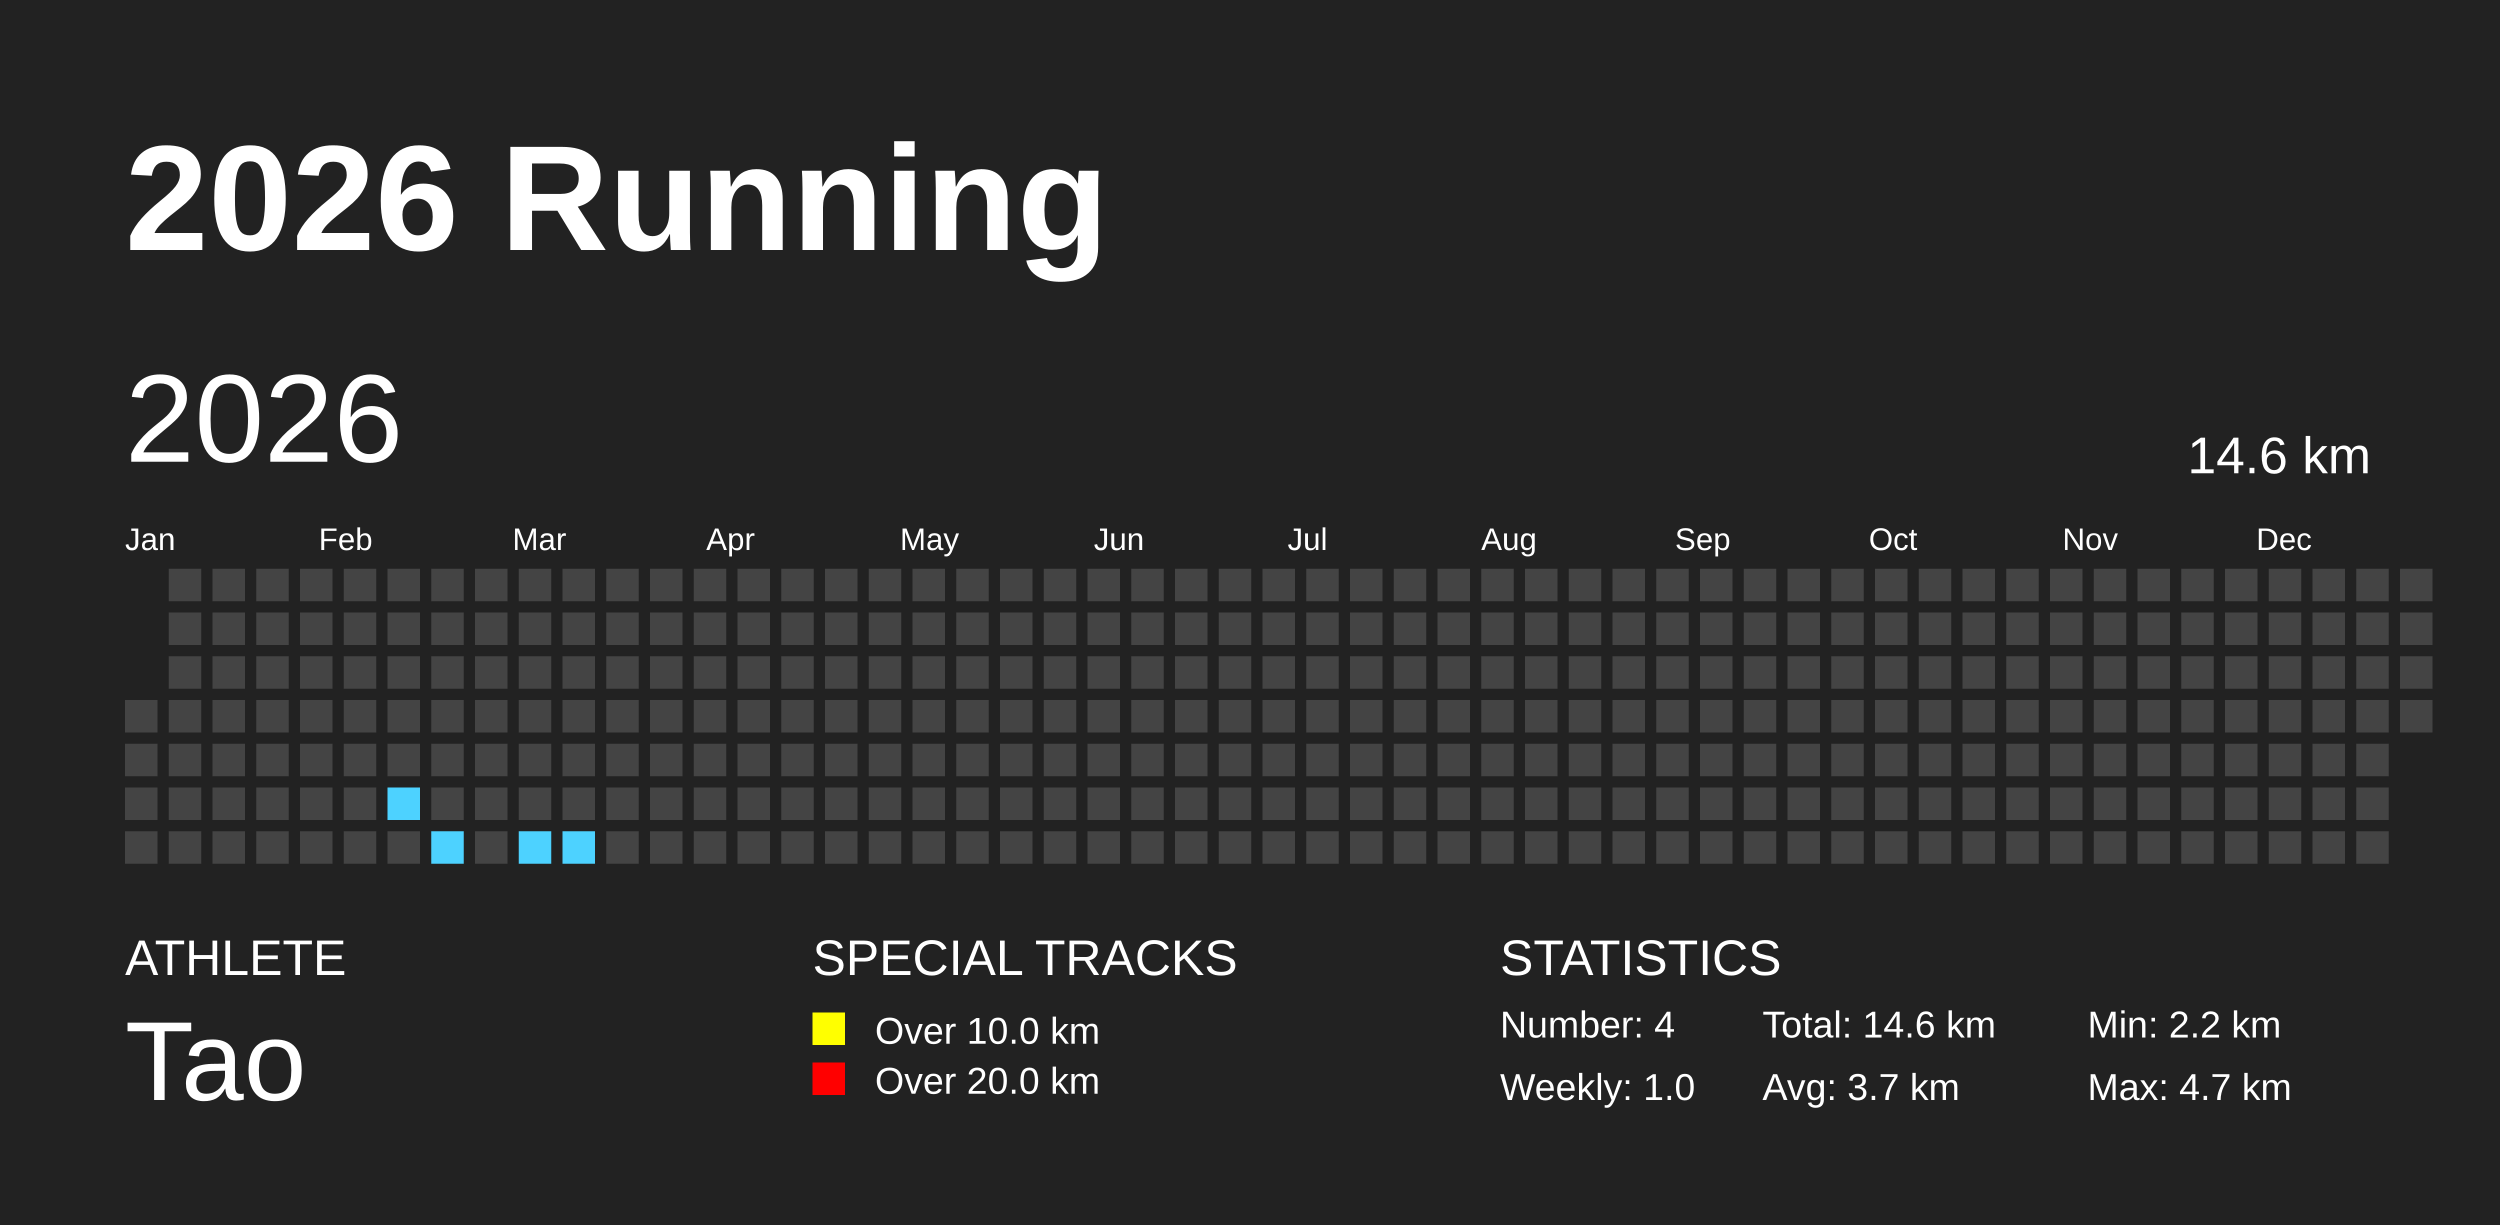
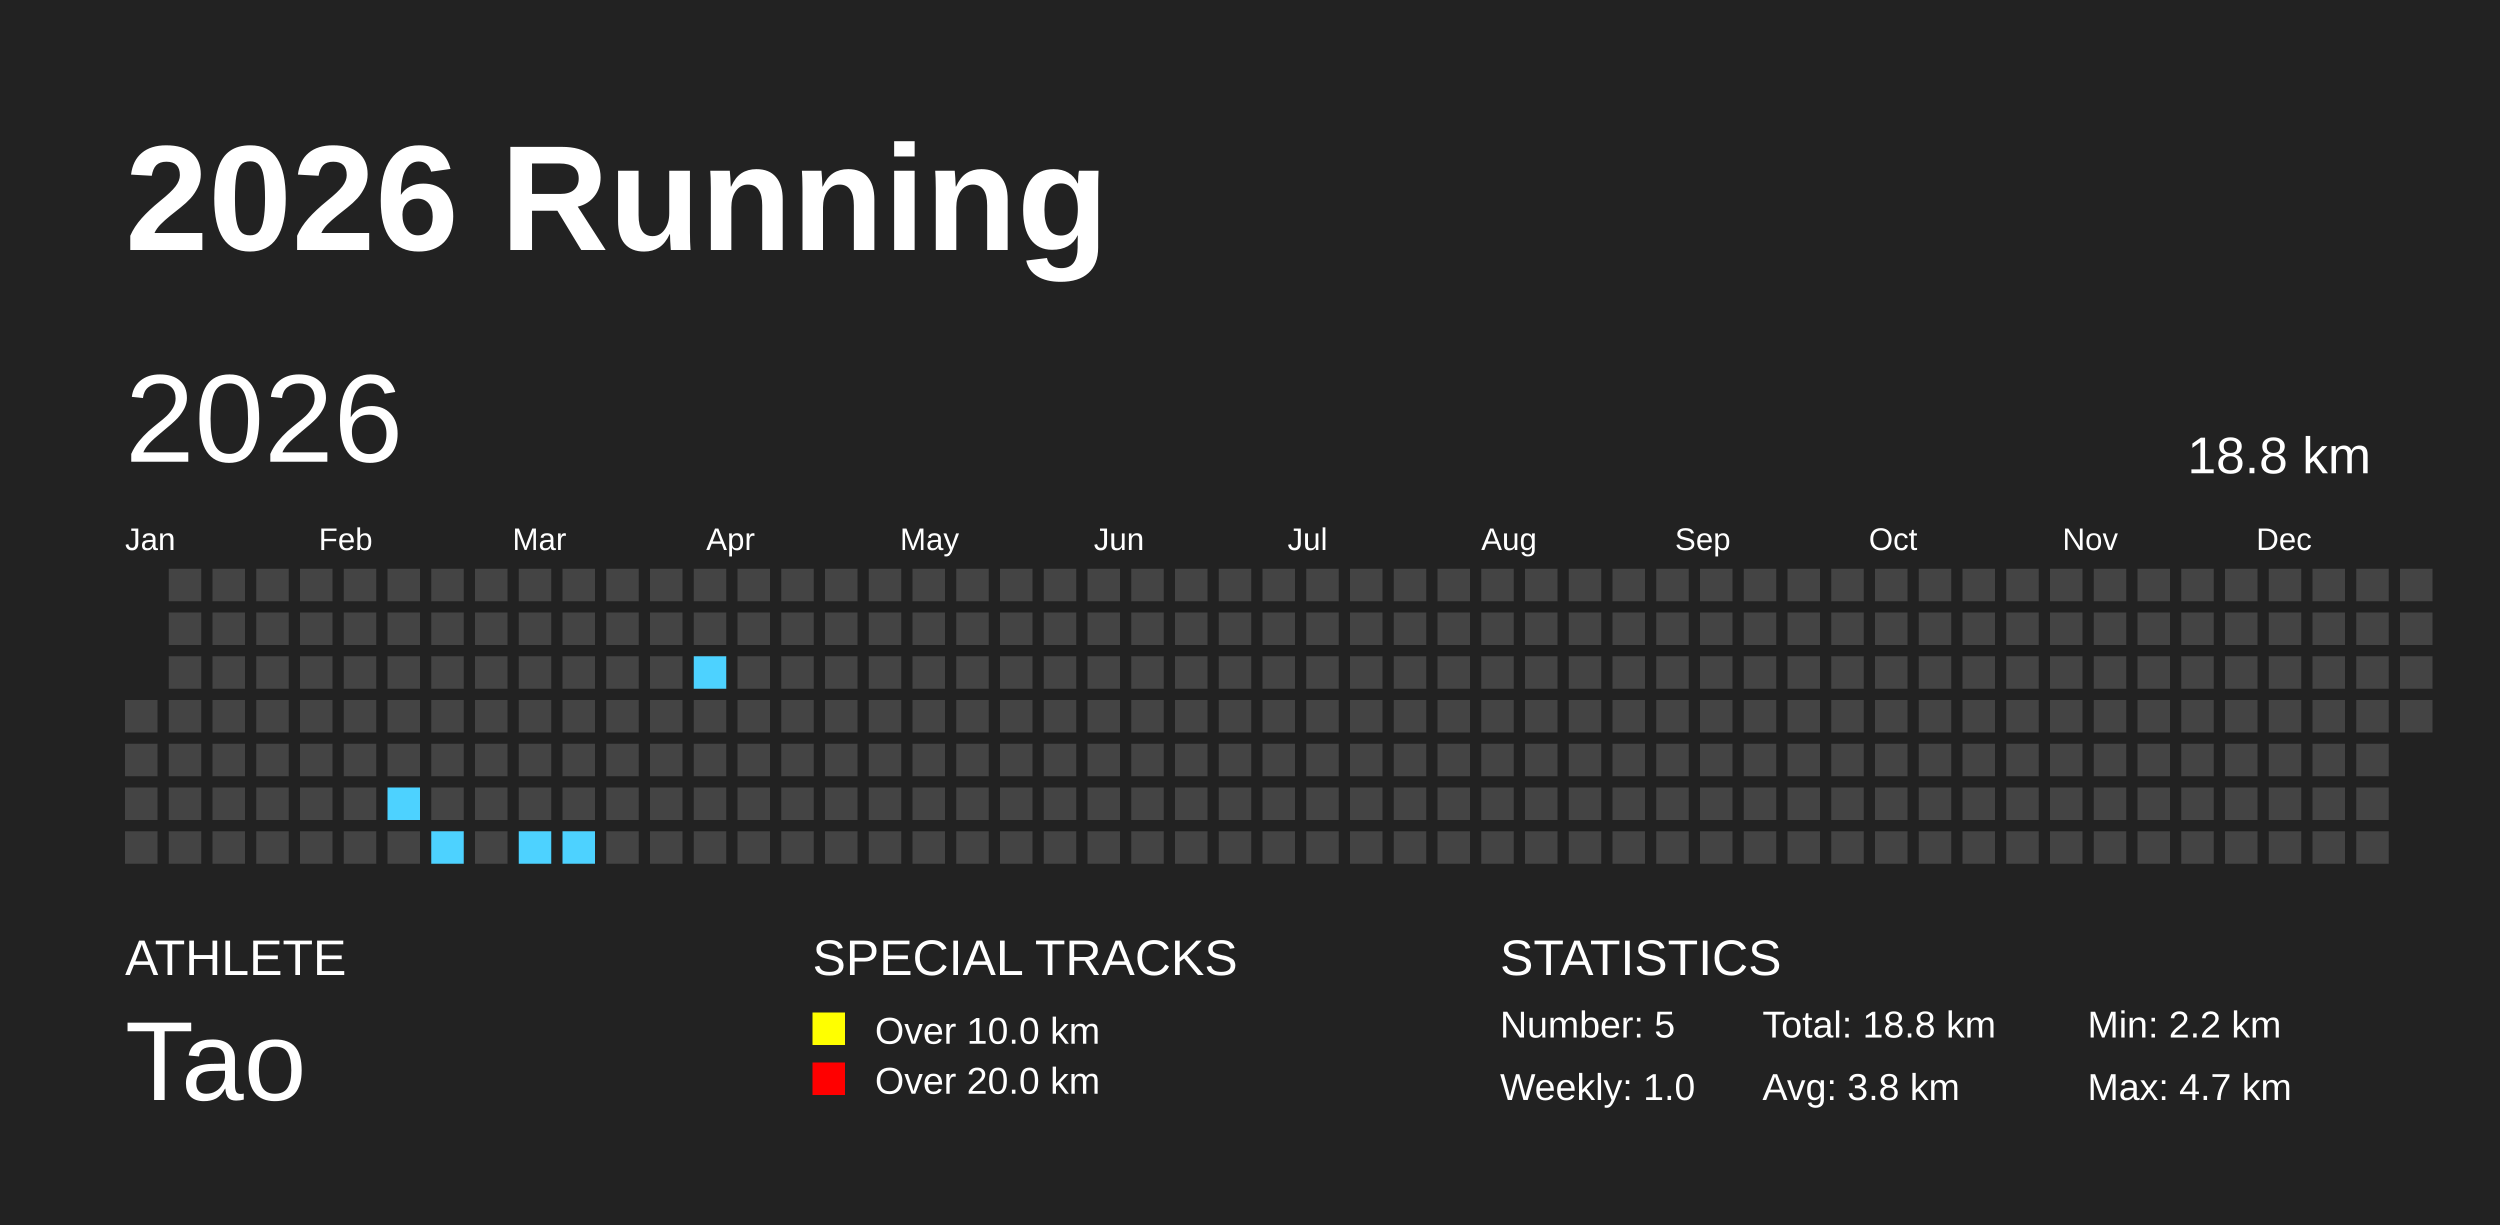
<svg xmlns="http://www.w3.org/2000/svg" baseProfile="full" height="98mm" version="1.1" viewBox="0,0,200,98" width="200mm">
  <defs />
  <rect fill="#222222" height="98" width="200" x="0" y="0" />
  <text fill="#FFFFFF" style="font-size:12px; font-family:Arial; font-weight:bold;" x="10" y="20">2026 Running</text>
  <text fill="#FFFFFF" style="font-size:4px; font-family:Arial" x="10" y="78">ATHLETE</text>
  <text fill="#FFFFFF" style="font-size:9px; font-family:Arial" x="10" y="88">Tao</text>
  <text fill="#FFFFFF" style="font-size:4px; font-family:Arial" x="65" y="78">SPECIAL TRACKS</text>
  <rect fill="yellow" height="2.6" width="2.6" x="65" y="81" />
  <text fill="#FFFFFF" style="font-size:3px; font-family:Arial" x="70" y="83.5">Over 10.0 km</text>
  <rect fill="red" height="2.6" width="2.6" x="65" y="85" />
  <text fill="#FFFFFF" style="font-size:3px; font-family:Arial" x="70" y="87.5">Over 20.0 km</text>
  <text fill="#FFFFFF" style="font-size:4px; font-family:Arial" x="120" y="78">STATISTICS</text>
-   <text fill="#FFFFFF" style="font-size:3px; font-family:Arial" x="120" y="83">Number: 4</text>
+   <text fill="#FFFFFF" style="font-size:3px; font-family:Arial" x="120" y="83">Number: 5</text>
  <text fill="#FFFFFF" style="font-size:3px; font-family:Arial" x="120" y="88">Weekly: 1.0</text>
-   <text fill="#FFFFFF" style="font-size:3px; font-family:Arial" x="141" y="83">Total: 14.6 km</text>
-   <text fill="#FFFFFF" style="font-size:3px; font-family:Arial" x="141" y="88">Avg: 3.7 km</text>
+   <text fill="#FFFFFF" style="font-size:3px; font-family:Arial" x="141" y="83">Total: 18.8 km</text>
+   <text fill="#FFFFFF" style="font-size:3px; font-family:Arial" x="141" y="88">Avg: 3.8 km</text>
  <text fill="#FFFFFF" style="font-size:3px; font-family:Arial" x="167" y="83">Min: 2.2 km</text>
  <text fill="#FFFFFF" style="font-size:3px; font-family:Arial" x="167" y="88">Max: 4.7 km</text>
  <text dominant-baseline="hanging" fill="#FFFFFF" style="font-size:10.0px; font-family:Arial;" x="10" y="30">2026</text>
-   <text dominant-baseline="hanging" fill="#FFFFFF" style="font-size:4.125px; font-family:Arial;" x="175" y="35">14.6 km</text>
+   <text dominant-baseline="hanging" fill="#FFFFFF" style="font-size:4.125px; font-family:Arial;" x="175" y="35">18.8 km</text>
  <text fill="#FFFFFF" style="font-size:2.5px; font-family:Arial" x="10.0" y="44">Jan</text>
  <text fill="#FFFFFF" style="font-size:2.5px; font-family:Arial" x="25.5" y="44">Feb</text>
  <text fill="#FFFFFF" style="font-size:2.5px; font-family:Arial" x="41.0" y="44">Mar</text>
  <text fill="#FFFFFF" style="font-size:2.5px; font-family:Arial" x="56.5" y="44">Apr</text>
  <text fill="#FFFFFF" style="font-size:2.5px; font-family:Arial" x="72.0" y="44">May</text>
  <text fill="#FFFFFF" style="font-size:2.5px; font-family:Arial" x="87.5" y="44">Jun</text>
  <text fill="#FFFFFF" style="font-size:2.5px; font-family:Arial" x="103.0" y="44">Jul</text>
  <text fill="#FFFFFF" style="font-size:2.5px; font-family:Arial" x="118.5" y="44">Aug</text>
  <text fill="#FFFFFF" style="font-size:2.5px; font-family:Arial" x="134.0" y="44">Sep</text>
  <text fill="#FFFFFF" style="font-size:2.5px; font-family:Arial" x="149.5" y="44">Oct</text>
  <text fill="#FFFFFF" style="font-size:2.5px; font-family:Arial" x="165.0" y="44">Nov</text>
  <text fill="#FFFFFF" style="font-size:2.5px; font-family:Arial" x="180.5" y="44">Dec</text>
  <rect fill="#444444" height="2.6" width="2.6" x="10.0" y="56.0" />
  <rect fill="#444444" height="2.6" width="2.6" x="10.0" y="59.5" />
  <rect fill="#444444" height="2.6" width="2.6" x="10.0" y="63.0" />
  <rect fill="#444444" height="2.6" width="2.6" x="10.0" y="66.5" />
  <rect fill="#444444" height="2.6" width="2.6" x="13.5" y="45.5" />
  <rect fill="#444444" height="2.6" width="2.6" x="13.5" y="49.0" />
  <rect fill="#444444" height="2.6" width="2.6" x="13.5" y="52.5" />
  <rect fill="#444444" height="2.6" width="2.6" x="13.5" y="56.0" />
  <rect fill="#444444" height="2.6" width="2.6" x="13.5" y="59.5" />
  <rect fill="#444444" height="2.6" width="2.6" x="13.5" y="63.0" />
  <rect fill="#444444" height="2.6" width="2.6" x="13.5" y="66.5" />
  <rect fill="#444444" height="2.6" width="2.6" x="17.0" y="45.5" />
  <rect fill="#444444" height="2.6" width="2.6" x="17.0" y="49.0" />
  <rect fill="#444444" height="2.6" width="2.6" x="17.0" y="52.5" />
  <rect fill="#444444" height="2.6" width="2.6" x="17.0" y="56.0" />
  <rect fill="#444444" height="2.6" width="2.6" x="17.0" y="59.5" />
  <rect fill="#444444" height="2.6" width="2.6" x="17.0" y="63.0" />
  <rect fill="#444444" height="2.6" width="2.6" x="17.0" y="66.5" />
  <rect fill="#444444" height="2.6" width="2.6" x="20.5" y="45.5" />
  <rect fill="#444444" height="2.6" width="2.6" x="20.5" y="49.0" />
  <rect fill="#444444" height="2.6" width="2.6" x="20.5" y="52.5" />
  <rect fill="#444444" height="2.6" width="2.6" x="20.5" y="56.0" />
  <rect fill="#444444" height="2.6" width="2.6" x="20.5" y="59.5" />
  <rect fill="#444444" height="2.6" width="2.6" x="20.5" y="63.0" />
  <rect fill="#444444" height="2.6" width="2.6" x="20.5" y="66.5" />
  <rect fill="#444444" height="2.6" width="2.6" x="24.0" y="45.5" />
  <rect fill="#444444" height="2.6" width="2.6" x="24.0" y="49.0" />
  <rect fill="#444444" height="2.6" width="2.6" x="24.0" y="52.5" />
  <rect fill="#444444" height="2.6" width="2.6" x="24.0" y="56.0" />
  <rect fill="#444444" height="2.6" width="2.6" x="24.0" y="59.5" />
  <rect fill="#444444" height="2.6" width="2.6" x="24.0" y="63.0" />
  <rect fill="#444444" height="2.6" width="2.6" x="24.0" y="66.5" />
  <rect fill="#444444" height="2.6" width="2.6" x="27.5" y="45.5" />
  <rect fill="#444444" height="2.6" width="2.6" x="27.5" y="49.0" />
  <rect fill="#444444" height="2.6" width="2.6" x="27.5" y="52.5" />
  <rect fill="#444444" height="2.6" width="2.6" x="27.5" y="56.0" />
  <rect fill="#444444" height="2.6" width="2.6" x="27.5" y="59.5" />
  <rect fill="#444444" height="2.6" width="2.6" x="27.5" y="63.0" />
  <rect fill="#444444" height="2.6" width="2.6" x="27.5" y="66.5" />
  <rect fill="#444444" height="2.6" width="2.6" x="31.0" y="45.5" />
  <rect fill="#444444" height="2.6" width="2.6" x="31.0" y="49.0" />
  <rect fill="#444444" height="2.6" width="2.6" x="31.0" y="52.5" />
  <rect fill="#444444" height="2.6" width="2.6" x="31.0" y="56.0" />
  <rect fill="#444444" height="2.6" width="2.6" x="31.0" y="59.5" />
  <rect fill="#4DD2FF" height="2.6" width="2.6" x="31.0" y="63.0" />
  <rect fill="#444444" height="2.6" width="2.6" x="31.0" y="66.5" />
  <rect fill="#444444" height="2.6" width="2.6" x="34.5" y="45.5" />
  <rect fill="#444444" height="2.6" width="2.6" x="34.5" y="49.0" />
  <rect fill="#444444" height="2.6" width="2.6" x="34.5" y="52.5" />
  <rect fill="#444444" height="2.6" width="2.6" x="34.5" y="56.0" />
  <rect fill="#444444" height="2.6" width="2.6" x="34.5" y="59.5" />
  <rect fill="#444444" height="2.6" width="2.6" x="34.5" y="63.0" />
  <rect fill="#4DD2FF" height="2.6" width="2.6" x="34.5" y="66.5" />
  <rect fill="#444444" height="2.6" width="2.6" x="38.0" y="45.5" />
  <rect fill="#444444" height="2.6" width="2.6" x="38.0" y="49.0" />
  <rect fill="#444444" height="2.6" width="2.6" x="38.0" y="52.5" />
  <rect fill="#444444" height="2.6" width="2.6" x="38.0" y="56.0" />
  <rect fill="#444444" height="2.6" width="2.6" x="38.0" y="59.5" />
  <rect fill="#444444" height="2.6" width="2.6" x="38.0" y="63.0" />
  <rect fill="#444444" height="2.6" width="2.6" x="38.0" y="66.5" />
  <rect fill="#444444" height="2.6" width="2.6" x="41.5" y="45.5" />
  <rect fill="#444444" height="2.6" width="2.6" x="41.5" y="49.0" />
  <rect fill="#444444" height="2.6" width="2.6" x="41.5" y="52.5" />
  <rect fill="#444444" height="2.6" width="2.6" x="41.5" y="56.0" />
  <rect fill="#444444" height="2.6" width="2.6" x="41.5" y="59.5" />
  <rect fill="#444444" height="2.6" width="2.6" x="41.5" y="63.0" />
  <rect fill="#4DD2FF" height="2.6" width="2.6" x="41.5" y="66.5" />
  <rect fill="#444444" height="2.6" width="2.6" x="45.0" y="45.5" />
  <rect fill="#444444" height="2.6" width="2.6" x="45.0" y="49.0" />
  <rect fill="#444444" height="2.6" width="2.6" x="45.0" y="52.5" />
  <rect fill="#444444" height="2.6" width="2.6" x="45.0" y="56.0" />
  <rect fill="#444444" height="2.6" width="2.6" x="45.0" y="59.5" />
  <rect fill="#444444" height="2.6" width="2.6" x="45.0" y="63.0" />
  <rect fill="#4DD2FF" height="2.6" width="2.6" x="45.0" y="66.5" />
  <rect fill="#444444" height="2.6" width="2.6" x="48.5" y="45.5" />
  <rect fill="#444444" height="2.6" width="2.6" x="48.5" y="49.0" />
  <rect fill="#444444" height="2.6" width="2.6" x="48.5" y="52.5" />
  <rect fill="#444444" height="2.6" width="2.6" x="48.5" y="56.0" />
  <rect fill="#444444" height="2.6" width="2.6" x="48.5" y="59.5" />
  <rect fill="#444444" height="2.6" width="2.6" x="48.5" y="63.0" />
  <rect fill="#444444" height="2.6" width="2.6" x="48.5" y="66.5" />
  <rect fill="#444444" height="2.6" width="2.6" x="52.0" y="45.5" />
  <rect fill="#444444" height="2.6" width="2.6" x="52.0" y="49.0" />
  <rect fill="#444444" height="2.6" width="2.6" x="52.0" y="52.5" />
  <rect fill="#444444" height="2.6" width="2.6" x="52.0" y="56.0" />
  <rect fill="#444444" height="2.6" width="2.6" x="52.0" y="59.5" />
  <rect fill="#444444" height="2.6" width="2.6" x="52.0" y="63.0" />
  <rect fill="#444444" height="2.6" width="2.6" x="52.0" y="66.5" />
  <rect fill="#444444" height="2.6" width="2.6" x="55.5" y="45.5" />
  <rect fill="#444444" height="2.6" width="2.6" x="55.5" y="49.0" />
-   <rect fill="#444444" height="2.6" width="2.6" x="55.5" y="52.5" />
+   <rect fill="#4DD2FF" height="2.6" width="2.6" x="55.5" y="52.5" />
  <rect fill="#444444" height="2.6" width="2.6" x="55.5" y="56.0" />
  <rect fill="#444444" height="2.6" width="2.6" x="55.5" y="59.5" />
  <rect fill="#444444" height="2.6" width="2.6" x="55.5" y="63.0" />
  <rect fill="#444444" height="2.6" width="2.6" x="55.5" y="66.5" />
  <rect fill="#444444" height="2.6" width="2.6" x="59.0" y="45.5" />
  <rect fill="#444444" height="2.6" width="2.6" x="59.0" y="49.0" />
  <rect fill="#444444" height="2.6" width="2.6" x="59.0" y="52.5" />
  <rect fill="#444444" height="2.6" width="2.6" x="59.0" y="56.0" />
  <rect fill="#444444" height="2.6" width="2.6" x="59.0" y="59.5" />
  <rect fill="#444444" height="2.6" width="2.6" x="59.0" y="63.0" />
  <rect fill="#444444" height="2.6" width="2.6" x="59.0" y="66.5" />
  <rect fill="#444444" height="2.6" width="2.6" x="62.5" y="45.5" />
  <rect fill="#444444" height="2.6" width="2.6" x="62.5" y="49.0" />
  <rect fill="#444444" height="2.6" width="2.6" x="62.5" y="52.5" />
  <rect fill="#444444" height="2.6" width="2.6" x="62.5" y="56.0" />
  <rect fill="#444444" height="2.6" width="2.6" x="62.5" y="59.5" />
  <rect fill="#444444" height="2.6" width="2.6" x="62.5" y="63.0" />
  <rect fill="#444444" height="2.6" width="2.6" x="62.5" y="66.5" />
  <rect fill="#444444" height="2.6" width="2.6" x="66.0" y="45.5" />
  <rect fill="#444444" height="2.6" width="2.6" x="66.0" y="49.0" />
  <rect fill="#444444" height="2.6" width="2.6" x="66.0" y="52.5" />
  <rect fill="#444444" height="2.6" width="2.6" x="66.0" y="56.0" />
  <rect fill="#444444" height="2.6" width="2.6" x="66.0" y="59.5" />
  <rect fill="#444444" height="2.6" width="2.6" x="66.0" y="63.0" />
  <rect fill="#444444" height="2.6" width="2.6" x="66.0" y="66.5" />
  <rect fill="#444444" height="2.6" width="2.6" x="69.5" y="45.5" />
  <rect fill="#444444" height="2.6" width="2.6" x="69.5" y="49.0" />
  <rect fill="#444444" height="2.6" width="2.6" x="69.5" y="52.5" />
  <rect fill="#444444" height="2.6" width="2.6" x="69.5" y="56.0" />
  <rect fill="#444444" height="2.6" width="2.6" x="69.5" y="59.5" />
  <rect fill="#444444" height="2.6" width="2.6" x="69.5" y="63.0" />
  <rect fill="#444444" height="2.6" width="2.6" x="69.5" y="66.5" />
  <rect fill="#444444" height="2.6" width="2.6" x="73.0" y="45.5" />
  <rect fill="#444444" height="2.6" width="2.6" x="73.0" y="49.0" />
  <rect fill="#444444" height="2.6" width="2.6" x="73.0" y="52.5" />
  <rect fill="#444444" height="2.6" width="2.6" x="73.0" y="56.0" />
  <rect fill="#444444" height="2.6" width="2.6" x="73.0" y="59.5" />
  <rect fill="#444444" height="2.6" width="2.6" x="73.0" y="63.0" />
  <rect fill="#444444" height="2.6" width="2.6" x="73.0" y="66.5" />
  <rect fill="#444444" height="2.6" width="2.6" x="76.5" y="45.5" />
  <rect fill="#444444" height="2.6" width="2.6" x="76.5" y="49.0" />
  <rect fill="#444444" height="2.6" width="2.6" x="76.5" y="52.5" />
  <rect fill="#444444" height="2.6" width="2.6" x="76.5" y="56.0" />
  <rect fill="#444444" height="2.6" width="2.6" x="76.5" y="59.5" />
  <rect fill="#444444" height="2.6" width="2.6" x="76.5" y="63.0" />
  <rect fill="#444444" height="2.6" width="2.6" x="76.5" y="66.5" />
  <rect fill="#444444" height="2.6" width="2.6" x="80.0" y="45.5" />
  <rect fill="#444444" height="2.6" width="2.6" x="80.0" y="49.0" />
  <rect fill="#444444" height="2.6" width="2.6" x="80.0" y="52.5" />
  <rect fill="#444444" height="2.6" width="2.6" x="80.0" y="56.0" />
  <rect fill="#444444" height="2.6" width="2.6" x="80.0" y="59.5" />
  <rect fill="#444444" height="2.6" width="2.6" x="80.0" y="63.0" />
  <rect fill="#444444" height="2.6" width="2.6" x="80.0" y="66.5" />
  <rect fill="#444444" height="2.6" width="2.6" x="83.5" y="45.5" />
  <rect fill="#444444" height="2.6" width="2.6" x="83.5" y="49.0" />
  <rect fill="#444444" height="2.6" width="2.6" x="83.5" y="52.5" />
  <rect fill="#444444" height="2.6" width="2.6" x="83.5" y="56.0" />
  <rect fill="#444444" height="2.6" width="2.6" x="83.5" y="59.5" />
  <rect fill="#444444" height="2.6" width="2.6" x="83.5" y="63.0" />
  <rect fill="#444444" height="2.6" width="2.6" x="83.5" y="66.5" />
  <rect fill="#444444" height="2.6" width="2.6" x="87.0" y="45.5" />
  <rect fill="#444444" height="2.6" width="2.6" x="87.0" y="49.0" />
  <rect fill="#444444" height="2.6" width="2.6" x="87.0" y="52.5" />
  <rect fill="#444444" height="2.6" width="2.6" x="87.0" y="56.0" />
  <rect fill="#444444" height="2.6" width="2.6" x="87.0" y="59.5" />
  <rect fill="#444444" height="2.6" width="2.6" x="87.0" y="63.0" />
  <rect fill="#444444" height="2.6" width="2.6" x="87.0" y="66.5" />
  <rect fill="#444444" height="2.6" width="2.6" x="90.5" y="45.5" />
  <rect fill="#444444" height="2.6" width="2.6" x="90.5" y="49.0" />
  <rect fill="#444444" height="2.6" width="2.6" x="90.5" y="52.5" />
  <rect fill="#444444" height="2.6" width="2.6" x="90.5" y="56.0" />
  <rect fill="#444444" height="2.6" width="2.6" x="90.5" y="59.5" />
  <rect fill="#444444" height="2.6" width="2.6" x="90.5" y="63.0" />
  <rect fill="#444444" height="2.6" width="2.6" x="90.5" y="66.5" />
  <rect fill="#444444" height="2.6" width="2.6" x="94.0" y="45.5" />
  <rect fill="#444444" height="2.6" width="2.6" x="94.0" y="49.0" />
  <rect fill="#444444" height="2.6" width="2.6" x="94.0" y="52.5" />
  <rect fill="#444444" height="2.6" width="2.6" x="94.0" y="56.0" />
  <rect fill="#444444" height="2.6" width="2.6" x="94.0" y="59.5" />
  <rect fill="#444444" height="2.6" width="2.6" x="94.0" y="63.0" />
  <rect fill="#444444" height="2.6" width="2.6" x="94.0" y="66.5" />
  <rect fill="#444444" height="2.6" width="2.6" x="97.5" y="45.5" />
  <rect fill="#444444" height="2.6" width="2.6" x="97.5" y="49.0" />
  <rect fill="#444444" height="2.6" width="2.6" x="97.5" y="52.5" />
  <rect fill="#444444" height="2.6" width="2.6" x="97.5" y="56.0" />
  <rect fill="#444444" height="2.6" width="2.6" x="97.5" y="59.5" />
  <rect fill="#444444" height="2.6" width="2.6" x="97.5" y="63.0" />
  <rect fill="#444444" height="2.6" width="2.6" x="97.5" y="66.5" />
  <rect fill="#444444" height="2.6" width="2.6" x="101.0" y="45.5" />
  <rect fill="#444444" height="2.6" width="2.6" x="101.0" y="49.0" />
  <rect fill="#444444" height="2.6" width="2.6" x="101.0" y="52.5" />
  <rect fill="#444444" height="2.6" width="2.6" x="101.0" y="56.0" />
  <rect fill="#444444" height="2.6" width="2.6" x="101.0" y="59.5" />
  <rect fill="#444444" height="2.6" width="2.6" x="101.0" y="63.0" />
  <rect fill="#444444" height="2.6" width="2.6" x="101.0" y="66.5" />
  <rect fill="#444444" height="2.6" width="2.6" x="104.5" y="45.5" />
  <rect fill="#444444" height="2.6" width="2.6" x="104.5" y="49.0" />
  <rect fill="#444444" height="2.6" width="2.6" x="104.5" y="52.5" />
  <rect fill="#444444" height="2.6" width="2.6" x="104.5" y="56.0" />
  <rect fill="#444444" height="2.6" width="2.6" x="104.5" y="59.5" />
  <rect fill="#444444" height="2.6" width="2.6" x="104.5" y="63.0" />
  <rect fill="#444444" height="2.6" width="2.6" x="104.5" y="66.5" />
  <rect fill="#444444" height="2.6" width="2.6" x="108.0" y="45.5" />
  <rect fill="#444444" height="2.6" width="2.6" x="108.0" y="49.0" />
  <rect fill="#444444" height="2.6" width="2.6" x="108.0" y="52.5" />
  <rect fill="#444444" height="2.6" width="2.6" x="108.0" y="56.0" />
  <rect fill="#444444" height="2.6" width="2.6" x="108.0" y="59.5" />
  <rect fill="#444444" height="2.6" width="2.6" x="108.0" y="63.0" />
  <rect fill="#444444" height="2.6" width="2.6" x="108.0" y="66.5" />
  <rect fill="#444444" height="2.6" width="2.6" x="111.5" y="45.5" />
  <rect fill="#444444" height="2.6" width="2.6" x="111.5" y="49.0" />
  <rect fill="#444444" height="2.6" width="2.6" x="111.5" y="52.5" />
  <rect fill="#444444" height="2.6" width="2.6" x="111.5" y="56.0" />
  <rect fill="#444444" height="2.6" width="2.6" x="111.5" y="59.5" />
  <rect fill="#444444" height="2.6" width="2.6" x="111.5" y="63.0" />
  <rect fill="#444444" height="2.6" width="2.6" x="111.5" y="66.5" />
  <rect fill="#444444" height="2.6" width="2.6" x="115.0" y="45.5" />
  <rect fill="#444444" height="2.6" width="2.6" x="115.0" y="49.0" />
  <rect fill="#444444" height="2.6" width="2.6" x="115.0" y="52.5" />
  <rect fill="#444444" height="2.6" width="2.6" x="115.0" y="56.0" />
  <rect fill="#444444" height="2.6" width="2.6" x="115.0" y="59.5" />
  <rect fill="#444444" height="2.6" width="2.6" x="115.0" y="63.0" />
  <rect fill="#444444" height="2.6" width="2.6" x="115.0" y="66.5" />
  <rect fill="#444444" height="2.6" width="2.6" x="118.5" y="45.5" />
  <rect fill="#444444" height="2.6" width="2.6" x="118.5" y="49.0" />
  <rect fill="#444444" height="2.6" width="2.6" x="118.5" y="52.5" />
  <rect fill="#444444" height="2.6" width="2.6" x="118.5" y="56.0" />
  <rect fill="#444444" height="2.6" width="2.6" x="118.5" y="59.5" />
  <rect fill="#444444" height="2.6" width="2.6" x="118.5" y="63.0" />
  <rect fill="#444444" height="2.6" width="2.6" x="118.5" y="66.5" />
  <rect fill="#444444" height="2.6" width="2.6" x="122.0" y="45.5" />
  <rect fill="#444444" height="2.6" width="2.6" x="122.0" y="49.0" />
  <rect fill="#444444" height="2.6" width="2.6" x="122.0" y="52.5" />
  <rect fill="#444444" height="2.6" width="2.6" x="122.0" y="56.0" />
  <rect fill="#444444" height="2.6" width="2.6" x="122.0" y="59.5" />
  <rect fill="#444444" height="2.6" width="2.6" x="122.0" y="63.0" />
  <rect fill="#444444" height="2.6" width="2.6" x="122.0" y="66.5" />
  <rect fill="#444444" height="2.6" width="2.6" x="125.5" y="45.5" />
  <rect fill="#444444" height="2.6" width="2.6" x="125.5" y="49.0" />
  <rect fill="#444444" height="2.6" width="2.6" x="125.5" y="52.5" />
  <rect fill="#444444" height="2.6" width="2.6" x="125.5" y="56.0" />
  <rect fill="#444444" height="2.6" width="2.6" x="125.5" y="59.5" />
  <rect fill="#444444" height="2.6" width="2.6" x="125.5" y="63.0" />
  <rect fill="#444444" height="2.6" width="2.6" x="125.5" y="66.5" />
  <rect fill="#444444" height="2.6" width="2.6" x="129.0" y="45.5" />
  <rect fill="#444444" height="2.6" width="2.6" x="129.0" y="49.0" />
  <rect fill="#444444" height="2.6" width="2.6" x="129.0" y="52.5" />
  <rect fill="#444444" height="2.6" width="2.6" x="129.0" y="56.0" />
  <rect fill="#444444" height="2.6" width="2.6" x="129.0" y="59.5" />
  <rect fill="#444444" height="2.6" width="2.6" x="129.0" y="63.0" />
  <rect fill="#444444" height="2.6" width="2.6" x="129.0" y="66.5" />
  <rect fill="#444444" height="2.6" width="2.6" x="132.5" y="45.5" />
  <rect fill="#444444" height="2.6" width="2.6" x="132.5" y="49.0" />
  <rect fill="#444444" height="2.6" width="2.6" x="132.5" y="52.5" />
  <rect fill="#444444" height="2.6" width="2.6" x="132.5" y="56.0" />
  <rect fill="#444444" height="2.6" width="2.6" x="132.5" y="59.5" />
  <rect fill="#444444" height="2.6" width="2.6" x="132.5" y="63.0" />
  <rect fill="#444444" height="2.6" width="2.6" x="132.5" y="66.5" />
  <rect fill="#444444" height="2.6" width="2.6" x="136.0" y="45.5" />
  <rect fill="#444444" height="2.6" width="2.6" x="136.0" y="49.0" />
  <rect fill="#444444" height="2.6" width="2.6" x="136.0" y="52.5" />
  <rect fill="#444444" height="2.6" width="2.6" x="136.0" y="56.0" />
  <rect fill="#444444" height="2.6" width="2.6" x="136.0" y="59.5" />
  <rect fill="#444444" height="2.6" width="2.6" x="136.0" y="63.0" />
  <rect fill="#444444" height="2.6" width="2.6" x="136.0" y="66.5" />
  <rect fill="#444444" height="2.6" width="2.6" x="139.5" y="45.5" />
  <rect fill="#444444" height="2.6" width="2.6" x="139.5" y="49.0" />
  <rect fill="#444444" height="2.6" width="2.6" x="139.5" y="52.5" />
  <rect fill="#444444" height="2.6" width="2.6" x="139.5" y="56.0" />
  <rect fill="#444444" height="2.6" width="2.6" x="139.5" y="59.5" />
  <rect fill="#444444" height="2.6" width="2.6" x="139.5" y="63.0" />
  <rect fill="#444444" height="2.6" width="2.6" x="139.5" y="66.5" />
  <rect fill="#444444" height="2.6" width="2.6" x="143.0" y="45.5" />
  <rect fill="#444444" height="2.6" width="2.6" x="143.0" y="49.0" />
  <rect fill="#444444" height="2.6" width="2.6" x="143.0" y="52.5" />
  <rect fill="#444444" height="2.6" width="2.6" x="143.0" y="56.0" />
  <rect fill="#444444" height="2.6" width="2.6" x="143.0" y="59.5" />
  <rect fill="#444444" height="2.6" width="2.6" x="143.0" y="63.0" />
  <rect fill="#444444" height="2.6" width="2.6" x="143.0" y="66.5" />
  <rect fill="#444444" height="2.6" width="2.6" x="146.5" y="45.5" />
  <rect fill="#444444" height="2.6" width="2.6" x="146.5" y="49.0" />
  <rect fill="#444444" height="2.6" width="2.6" x="146.5" y="52.5" />
  <rect fill="#444444" height="2.6" width="2.6" x="146.5" y="56.0" />
  <rect fill="#444444" height="2.6" width="2.6" x="146.5" y="59.5" />
  <rect fill="#444444" height="2.6" width="2.6" x="146.5" y="63.0" />
  <rect fill="#444444" height="2.6" width="2.6" x="146.5" y="66.5" />
  <rect fill="#444444" height="2.6" width="2.6" x="150.0" y="45.5" />
  <rect fill="#444444" height="2.6" width="2.6" x="150.0" y="49.0" />
  <rect fill="#444444" height="2.6" width="2.6" x="150.0" y="52.5" />
  <rect fill="#444444" height="2.6" width="2.6" x="150.0" y="56.0" />
  <rect fill="#444444" height="2.6" width="2.6" x="150.0" y="59.5" />
  <rect fill="#444444" height="2.6" width="2.6" x="150.0" y="63.0" />
  <rect fill="#444444" height="2.6" width="2.6" x="150.0" y="66.5" />
  <rect fill="#444444" height="2.6" width="2.6" x="153.5" y="45.5" />
  <rect fill="#444444" height="2.6" width="2.6" x="153.5" y="49.0" />
  <rect fill="#444444" height="2.6" width="2.6" x="153.5" y="52.5" />
  <rect fill="#444444" height="2.6" width="2.6" x="153.5" y="56.0" />
  <rect fill="#444444" height="2.6" width="2.6" x="153.5" y="59.5" />
  <rect fill="#444444" height="2.6" width="2.6" x="153.5" y="63.0" />
  <rect fill="#444444" height="2.6" width="2.6" x="153.5" y="66.5" />
  <rect fill="#444444" height="2.6" width="2.6" x="157.0" y="45.5" />
  <rect fill="#444444" height="2.6" width="2.6" x="157.0" y="49.0" />
  <rect fill="#444444" height="2.6" width="2.6" x="157.0" y="52.5" />
  <rect fill="#444444" height="2.6" width="2.6" x="157.0" y="56.0" />
  <rect fill="#444444" height="2.6" width="2.6" x="157.0" y="59.5" />
  <rect fill="#444444" height="2.6" width="2.6" x="157.0" y="63.0" />
  <rect fill="#444444" height="2.6" width="2.6" x="157.0" y="66.5" />
  <rect fill="#444444" height="2.6" width="2.6" x="160.5" y="45.5" />
  <rect fill="#444444" height="2.6" width="2.6" x="160.5" y="49.0" />
  <rect fill="#444444" height="2.6" width="2.6" x="160.5" y="52.5" />
  <rect fill="#444444" height="2.6" width="2.6" x="160.5" y="56.0" />
  <rect fill="#444444" height="2.6" width="2.6" x="160.5" y="59.5" />
  <rect fill="#444444" height="2.6" width="2.6" x="160.5" y="63.0" />
  <rect fill="#444444" height="2.6" width="2.6" x="160.5" y="66.5" />
  <rect fill="#444444" height="2.6" width="2.6" x="164.0" y="45.5" />
  <rect fill="#444444" height="2.6" width="2.6" x="164.0" y="49.0" />
  <rect fill="#444444" height="2.6" width="2.6" x="164.0" y="52.5" />
  <rect fill="#444444" height="2.6" width="2.6" x="164.0" y="56.0" />
  <rect fill="#444444" height="2.6" width="2.6" x="164.0" y="59.5" />
  <rect fill="#444444" height="2.6" width="2.6" x="164.0" y="63.0" />
  <rect fill="#444444" height="2.6" width="2.6" x="164.0" y="66.5" />
  <rect fill="#444444" height="2.6" width="2.6" x="167.5" y="45.5" />
  <rect fill="#444444" height="2.6" width="2.6" x="167.5" y="49.0" />
  <rect fill="#444444" height="2.6" width="2.6" x="167.5" y="52.5" />
  <rect fill="#444444" height="2.6" width="2.6" x="167.5" y="56.0" />
  <rect fill="#444444" height="2.6" width="2.6" x="167.5" y="59.5" />
  <rect fill="#444444" height="2.6" width="2.6" x="167.5" y="63.0" />
  <rect fill="#444444" height="2.6" width="2.6" x="167.5" y="66.5" />
  <rect fill="#444444" height="2.6" width="2.6" x="171.0" y="45.5" />
  <rect fill="#444444" height="2.6" width="2.6" x="171.0" y="49.0" />
  <rect fill="#444444" height="2.6" width="2.6" x="171.0" y="52.5" />
  <rect fill="#444444" height="2.6" width="2.6" x="171.0" y="56.0" />
  <rect fill="#444444" height="2.6" width="2.6" x="171.0" y="59.5" />
  <rect fill="#444444" height="2.6" width="2.6" x="171.0" y="63.0" />
  <rect fill="#444444" height="2.6" width="2.6" x="171.0" y="66.5" />
  <rect fill="#444444" height="2.6" width="2.6" x="174.5" y="45.5" />
  <rect fill="#444444" height="2.6" width="2.6" x="174.5" y="49.0" />
  <rect fill="#444444" height="2.6" width="2.6" x="174.5" y="52.5" />
  <rect fill="#444444" height="2.6" width="2.6" x="174.5" y="56.0" />
  <rect fill="#444444" height="2.6" width="2.6" x="174.5" y="59.5" />
  <rect fill="#444444" height="2.6" width="2.6" x="174.5" y="63.0" />
  <rect fill="#444444" height="2.6" width="2.6" x="174.5" y="66.5" />
  <rect fill="#444444" height="2.6" width="2.6" x="178.0" y="45.5" />
  <rect fill="#444444" height="2.6" width="2.6" x="178.0" y="49.0" />
  <rect fill="#444444" height="2.6" width="2.6" x="178.0" y="52.5" />
  <rect fill="#444444" height="2.6" width="2.6" x="178.0" y="56.0" />
  <rect fill="#444444" height="2.6" width="2.6" x="178.0" y="59.5" />
  <rect fill="#444444" height="2.6" width="2.6" x="178.0" y="63.0" />
  <rect fill="#444444" height="2.6" width="2.6" x="178.0" y="66.5" />
  <rect fill="#444444" height="2.6" width="2.6" x="181.5" y="45.5" />
  <rect fill="#444444" height="2.6" width="2.6" x="181.5" y="49.0" />
  <rect fill="#444444" height="2.6" width="2.6" x="181.5" y="52.5" />
  <rect fill="#444444" height="2.6" width="2.6" x="181.5" y="56.0" />
  <rect fill="#444444" height="2.6" width="2.6" x="181.5" y="59.5" />
  <rect fill="#444444" height="2.6" width="2.6" x="181.5" y="63.0" />
  <rect fill="#444444" height="2.6" width="2.6" x="181.5" y="66.5" />
  <rect fill="#444444" height="2.6" width="2.6" x="185.0" y="45.5" />
  <rect fill="#444444" height="2.6" width="2.6" x="185.0" y="49.0" />
  <rect fill="#444444" height="2.6" width="2.6" x="185.0" y="52.5" />
  <rect fill="#444444" height="2.6" width="2.6" x="185.0" y="56.0" />
  <rect fill="#444444" height="2.6" width="2.6" x="185.0" y="59.5" />
  <rect fill="#444444" height="2.6" width="2.6" x="185.0" y="63.0" />
  <rect fill="#444444" height="2.6" width="2.6" x="185.0" y="66.5" />
  <rect fill="#444444" height="2.6" width="2.6" x="188.5" y="45.5" />
  <rect fill="#444444" height="2.6" width="2.6" x="188.5" y="49.0" />
  <rect fill="#444444" height="2.6" width="2.6" x="188.5" y="52.5" />
  <rect fill="#444444" height="2.6" width="2.6" x="188.5" y="56.0" />
  <rect fill="#444444" height="2.6" width="2.6" x="188.5" y="59.5" />
  <rect fill="#444444" height="2.6" width="2.6" x="188.5" y="63.0" />
  <rect fill="#444444" height="2.6" width="2.6" x="188.5" y="66.5" />
  <rect fill="#444444" height="2.6" width="2.6" x="192.0" y="45.5" />
  <rect fill="#444444" height="2.6" width="2.6" x="192.0" y="49.0" />
  <rect fill="#444444" height="2.6" width="2.6" x="192.0" y="52.5" />
  <rect fill="#444444" height="2.6" width="2.6" x="192.0" y="56.0" />
</svg>
